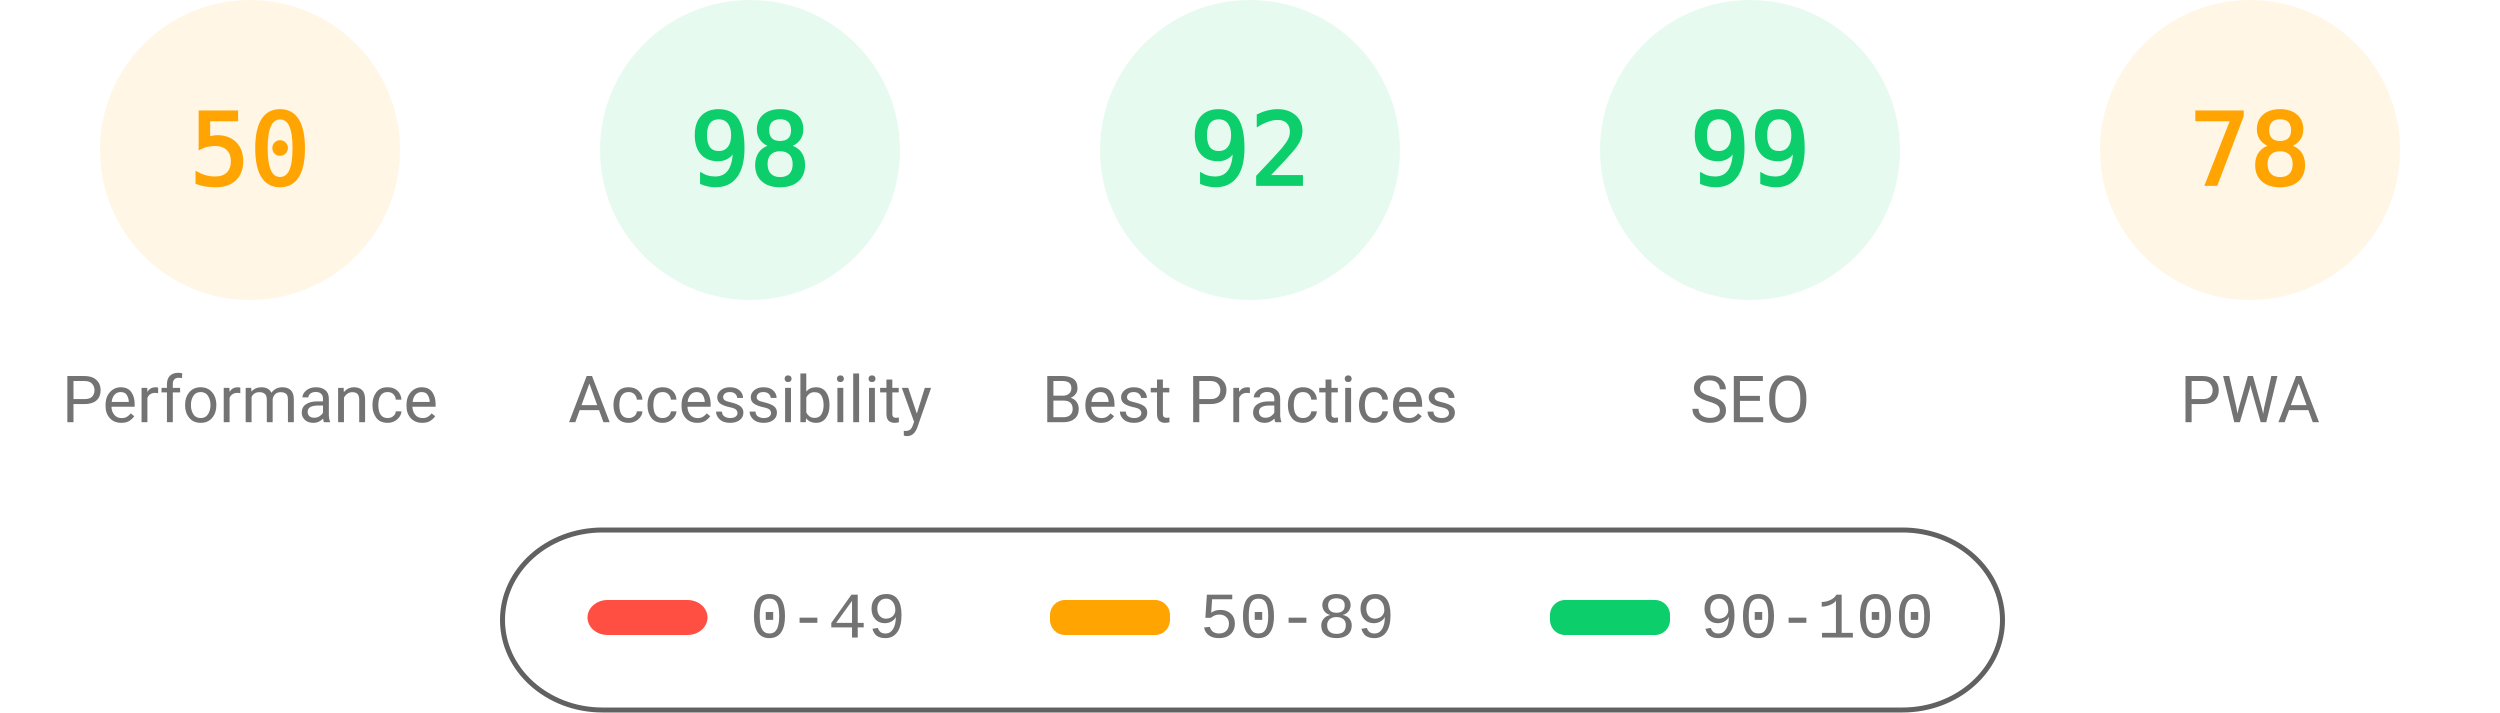
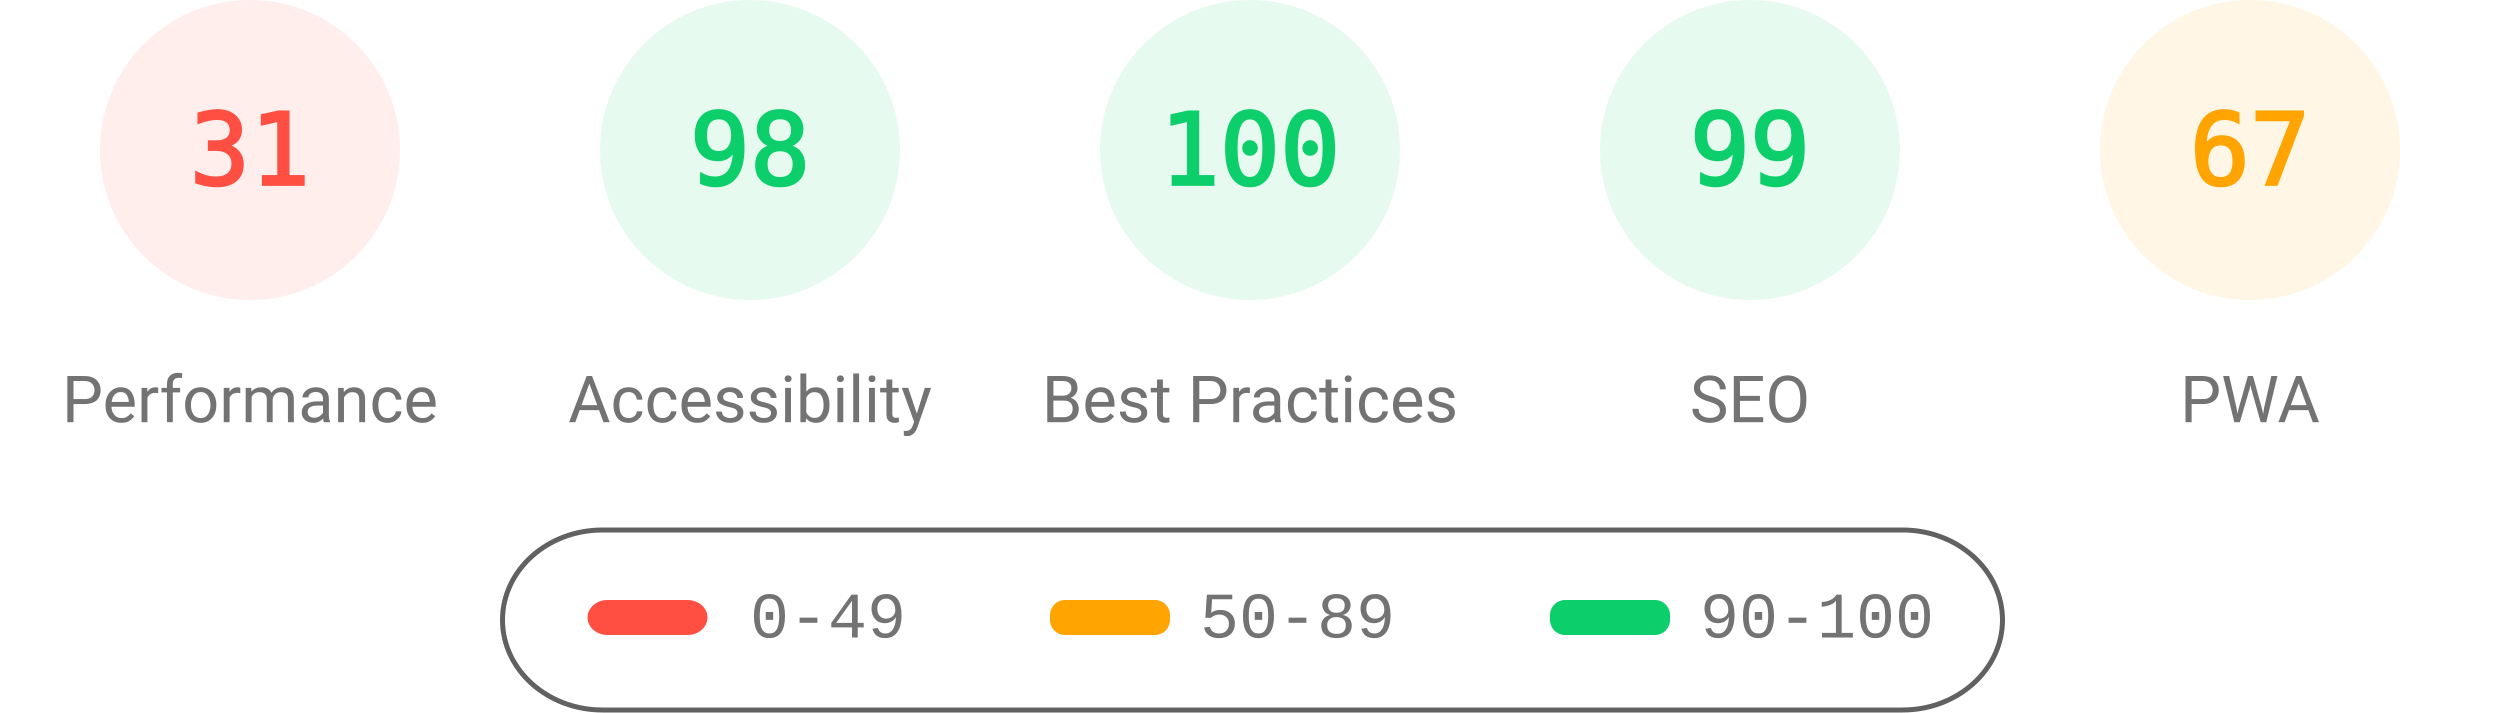
<svg xmlns="http://www.w3.org/2000/svg" fill="none" width="1000" height="285">
  <style>.gauge-base{opacity:.1}.gauge-arc{fill:none;animation-delay:250ms;stroke-linecap:round;transform:rotate(-90deg);transform-origin:100px 60px;animation:load-gauge 1s ease forwards}.guage-text{font-size:40px;font-family:monospace;text-align:center}.guage-red{color:#ff4e42;fill:#ff4e42;stroke:#ff4e42}.guage-orange{color:#ffa400;fill:#ffa400;stroke:#ffa400}.guage-green{color:#0cce6b;fill:#0cce6b;stroke:#0cce6b}.guage-undefined{color:#5c5c5c;fill:#5c5c5c;stroke:#5c5c5c}.guage-title{color:#737373;fill:#737373;stroke:none;font-size:26px;line-height:26px;font-family:Roboto,Halvetica,Arial,sans-serif}@keyframes load-gauge{from{stroke-dasharray:0 352.858}}</style>
-   <svg class="guage-div guage-perf guage-orange" viewBox="0 0 200 200" width="200" height="200">
+   <svg class="guage-div guage-perf guage-red" viewBox="0 0 200 200" width="200" height="200">
    <circle class="gauge-base" r="56" cx="100" cy="60" stroke-width="8" />
-     <circle class="gauge-arc guage-arc-1" r="56" cx="100" cy="60" stroke-width="8" style="stroke-dasharray:175.929,351.858" />
-     <text class="guage-text" x="100" y="60" alignment-baseline="central" dominant-baseline="central" text-anchor="middle">50</text>
+     <circle class="gauge-arc guage-arc-1" r="56" cx="100" cy="60" stroke-width="8" style="stroke-dasharray:109.076,351.858" />
+     <text class="guage-text" x="100" y="60" alignment-baseline="central" dominant-baseline="central" text-anchor="middle">31</text>
    <text class="guage-title" x="100" y="160" alignment-baseline="central" dominant-baseline="central" text-anchor="middle">Performance</text>
  </svg>
  <svg class="guage-div guage-acc guage-green" viewBox="0 0 200 200" width="200" height="200" x="200">
    <circle class="gauge-base" r="56" cx="100" cy="60" stroke-width="8" />
    <circle class="gauge-arc guage-arc-2" r="56" cx="100" cy="60" stroke-width="8" style="stroke-dasharray:344.821,351.858" />
    <text class="guage-text" x="100" y="60" alignment-baseline="central" dominant-baseline="central" text-anchor="middle">98</text>
    <text class="guage-title" x="100" y="160" alignment-baseline="central" dominant-baseline="central" text-anchor="middle">Accessibility</text>
  </svg>
  <svg class="guage-div guage-best guage-green" viewBox="0 0 200 200" width="200" height="200" x="400">
    <circle class="gauge-base" r="56" cx="100" cy="60" stroke-width="8" />
-     <circle class="gauge-arc guage-arc-3" r="56" cx="100" cy="60" stroke-width="8" style="stroke-dasharray:323.709,351.858" />
-     <text class="guage-text" x="100" y="60" alignment-baseline="central" dominant-baseline="central" text-anchor="middle">92</text>
+     <circle class="gauge-arc guage-arc-3" r="56" cx="100" cy="60" stroke-width="8" style="stroke-dasharray:351.858,351.858" />
+     <text class="guage-text" x="100" y="60" alignment-baseline="central" dominant-baseline="central" text-anchor="middle">100</text>
    <text class="guage-title" x="100" y="160" alignment-baseline="central" dominant-baseline="central" text-anchor="middle">Best Practices</text>
  </svg>
  <svg class="guage-div guage-seo guage-green" viewBox="0 0 200 200" width="200" height="200" x="600">
    <circle class="gauge-base" r="56" cx="100" cy="60" stroke-width="8" />
    <circle class="gauge-arc guage-arc-4" r="56" cx="100" cy="60" stroke-width="8" style="stroke-dasharray:348.339,351.858" />
    <text class="guage-text" x="100" y="60" alignment-baseline="central" dominant-baseline="central" text-anchor="middle">99</text>
    <text class="guage-title" x="100" y="160" alignment-baseline="central" dominant-baseline="central" text-anchor="middle">SEO</text>
  </svg>
  <svg class="guage-div guage-pwa guage-orange" viewBox="0 0 200 200" width="200" height="200" x="800">
    <circle class="gauge-base" r="56" cx="100" cy="60" stroke-width="8" />
-     <circle class="gauge-arc guage-arc-4" r="56" cx="100" cy="60" stroke-width="8" style="stroke-dasharray:274.449,351.858" />
-     <text class="guage-text" x="100" y="60" alignment-baseline="central" dominant-baseline="central" text-anchor="middle">78</text>
+     <circle class="gauge-arc guage-arc-4" r="56" cx="100" cy="60" stroke-width="8" style="stroke-dasharray:235.745,351.858" />
+     <text class="guage-text" x="100" y="60" alignment-baseline="central" dominant-baseline="central" text-anchor="middle">67</text>
    <text class="guage-title" x="100" y="160" alignment-baseline="central" dominant-baseline="central" text-anchor="middle">PWA</text>
  </svg>
  <svg width="604" height="76" x="200" y="210">
    <path fill="none" id="canvas_background" d="M-1-1h604v80H-1z" />
    <rect fill-opacity="0" stroke="#616161" stroke-width="2" rx="40" id="svg_2" height="72" width="600" y="2" x="1" fill="#000" />
    <rect stroke="#000" rx="8" id="svg_3" height="14" width="48" y="30" x="35" stroke-opacity="null" stroke-width="0" fill="#ff4e42" />
    <rect stroke="#000" rx="6" id="svg_4" height="14" width="48" y="30" x="220" stroke-opacity="null" stroke-width="0" fill="#ffa400" />
    <rect stroke="#000" rx="6" id="svg_5" height="14" width="48" y="30" x="420" stroke-opacity="null" stroke-width="0" fill="#0cce6b" />
    <text xml:space="preserve" text-anchor="start" font-family="'Courier New', Courier, monospace" font-size="26" id="svg_6" y="45" x="100" stroke-opacity="null" stroke-width="0" stroke="#000" fill="#737373">0-49</text>
    <text xml:space="preserve" text-anchor="start" font-family="'Courier New', Courier, monospace" font-size="26" id="svg_7" y="45" x="280" stroke-opacity="null" stroke-width="0" stroke="#000" fill="#737373">50-89</text>
    <text xml:space="preserve" text-anchor="start" font-family="'Courier New', Courier, monospace" font-size="26" id="svg_8" y="45" x="480" stroke-opacity="null" stroke-width="0" stroke="#000" fill="#737373">90-100</text>
  </svg>
</svg>
